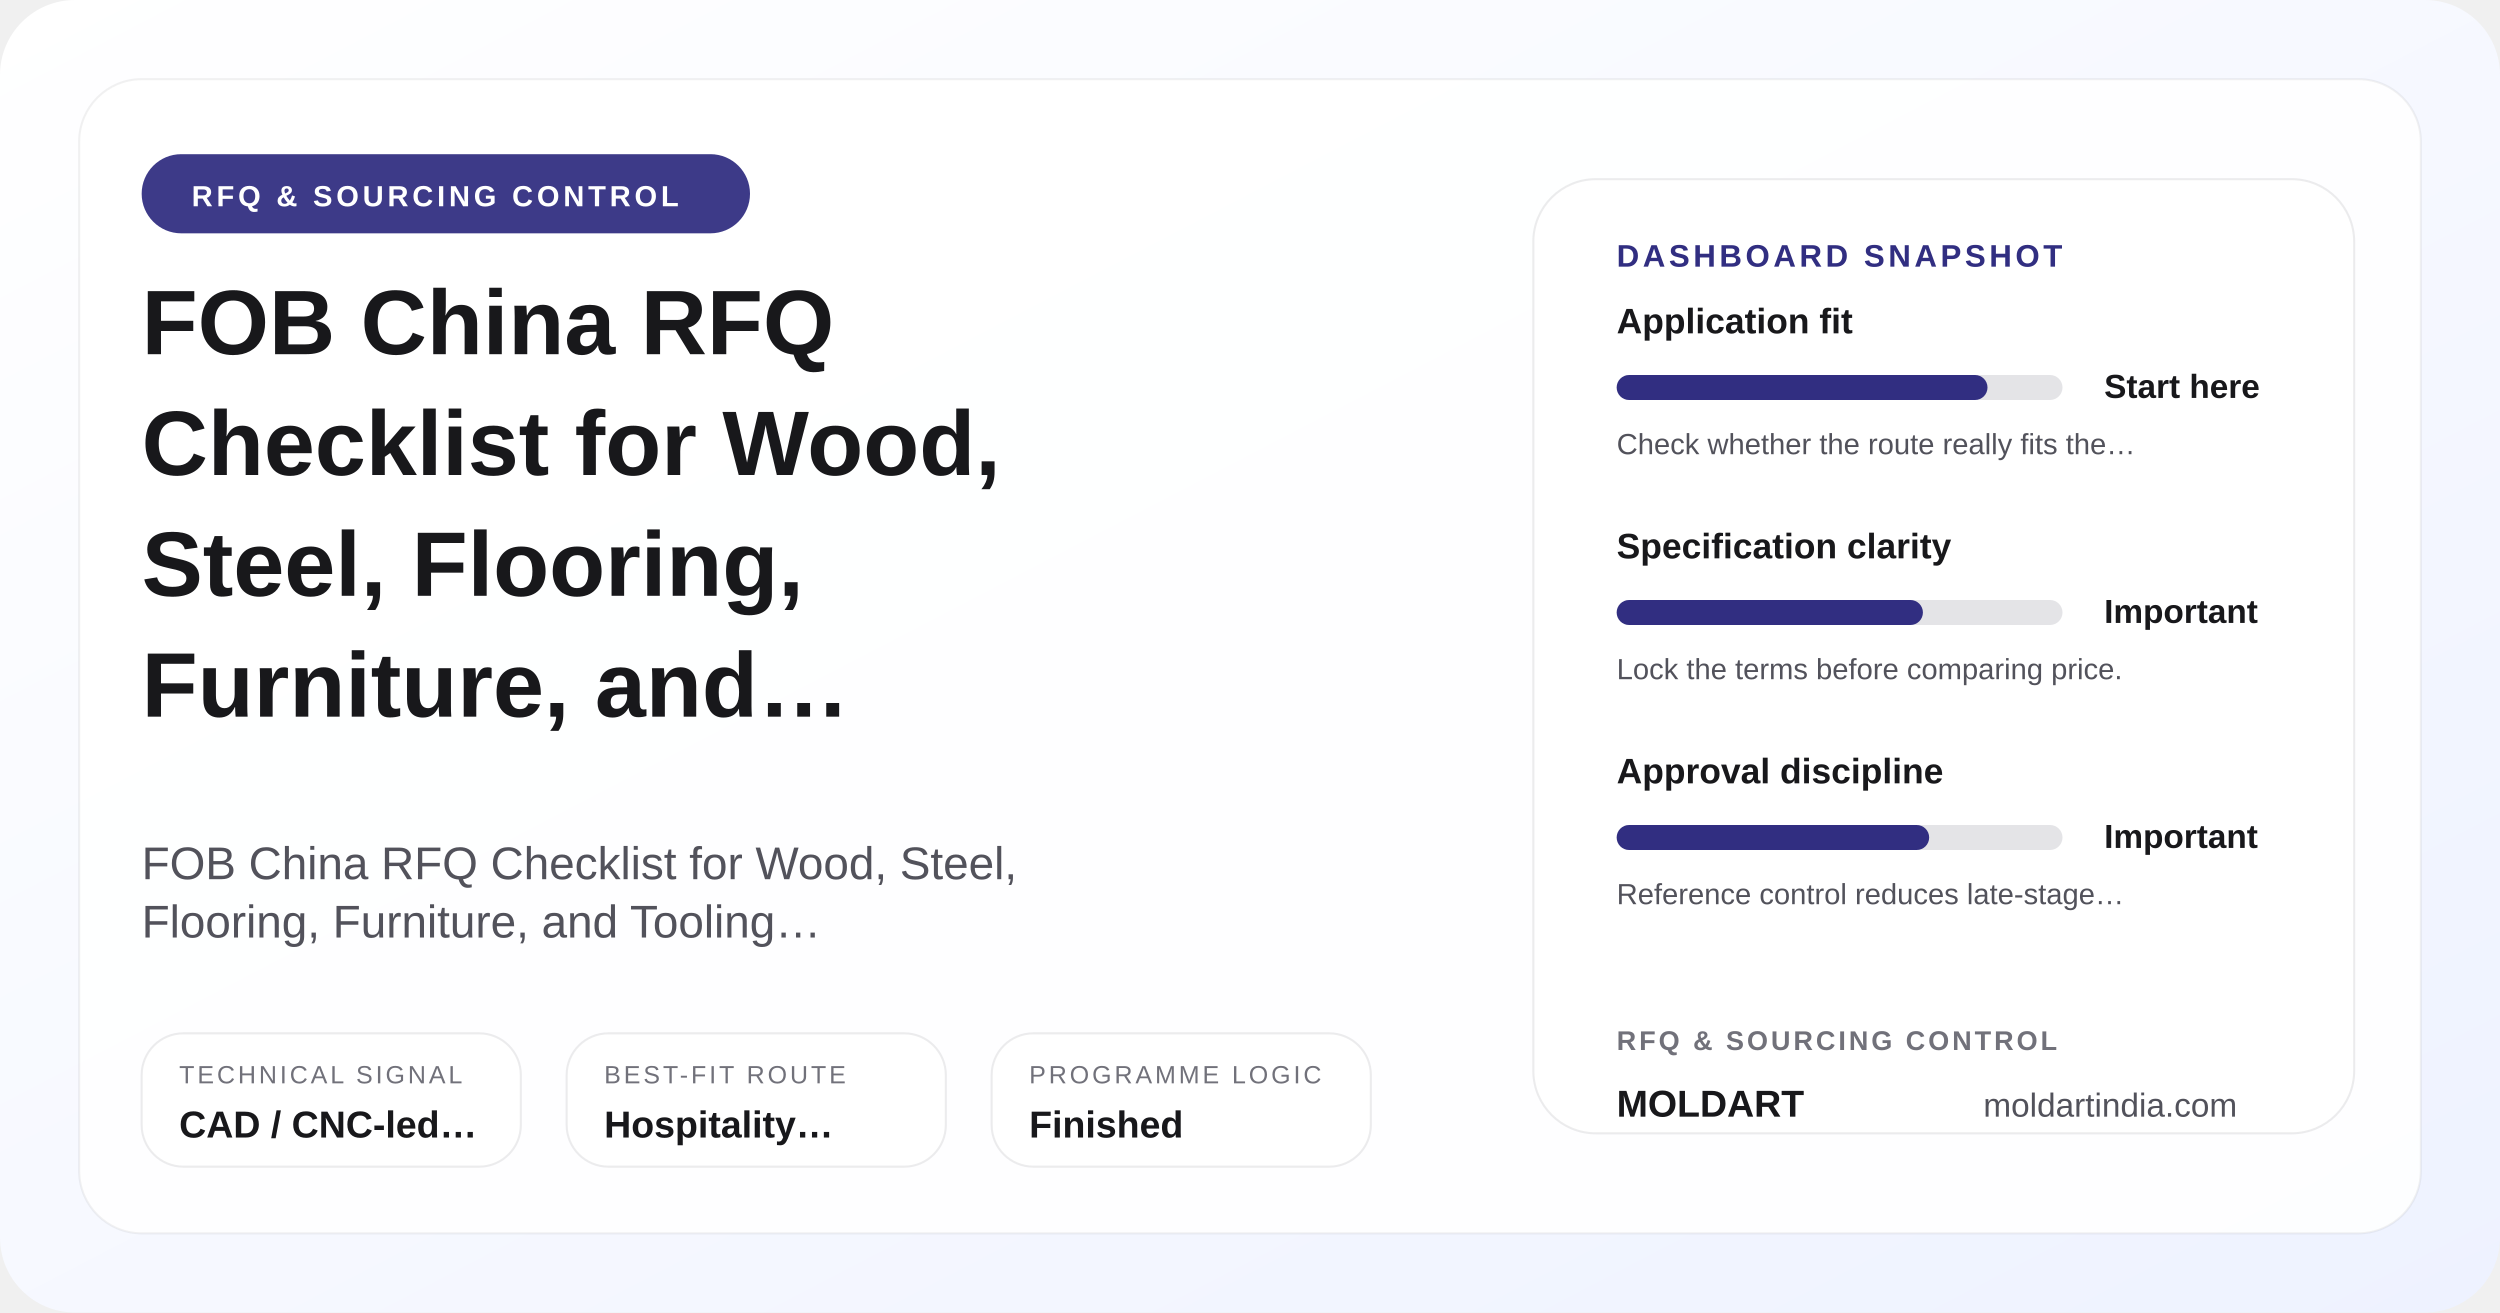
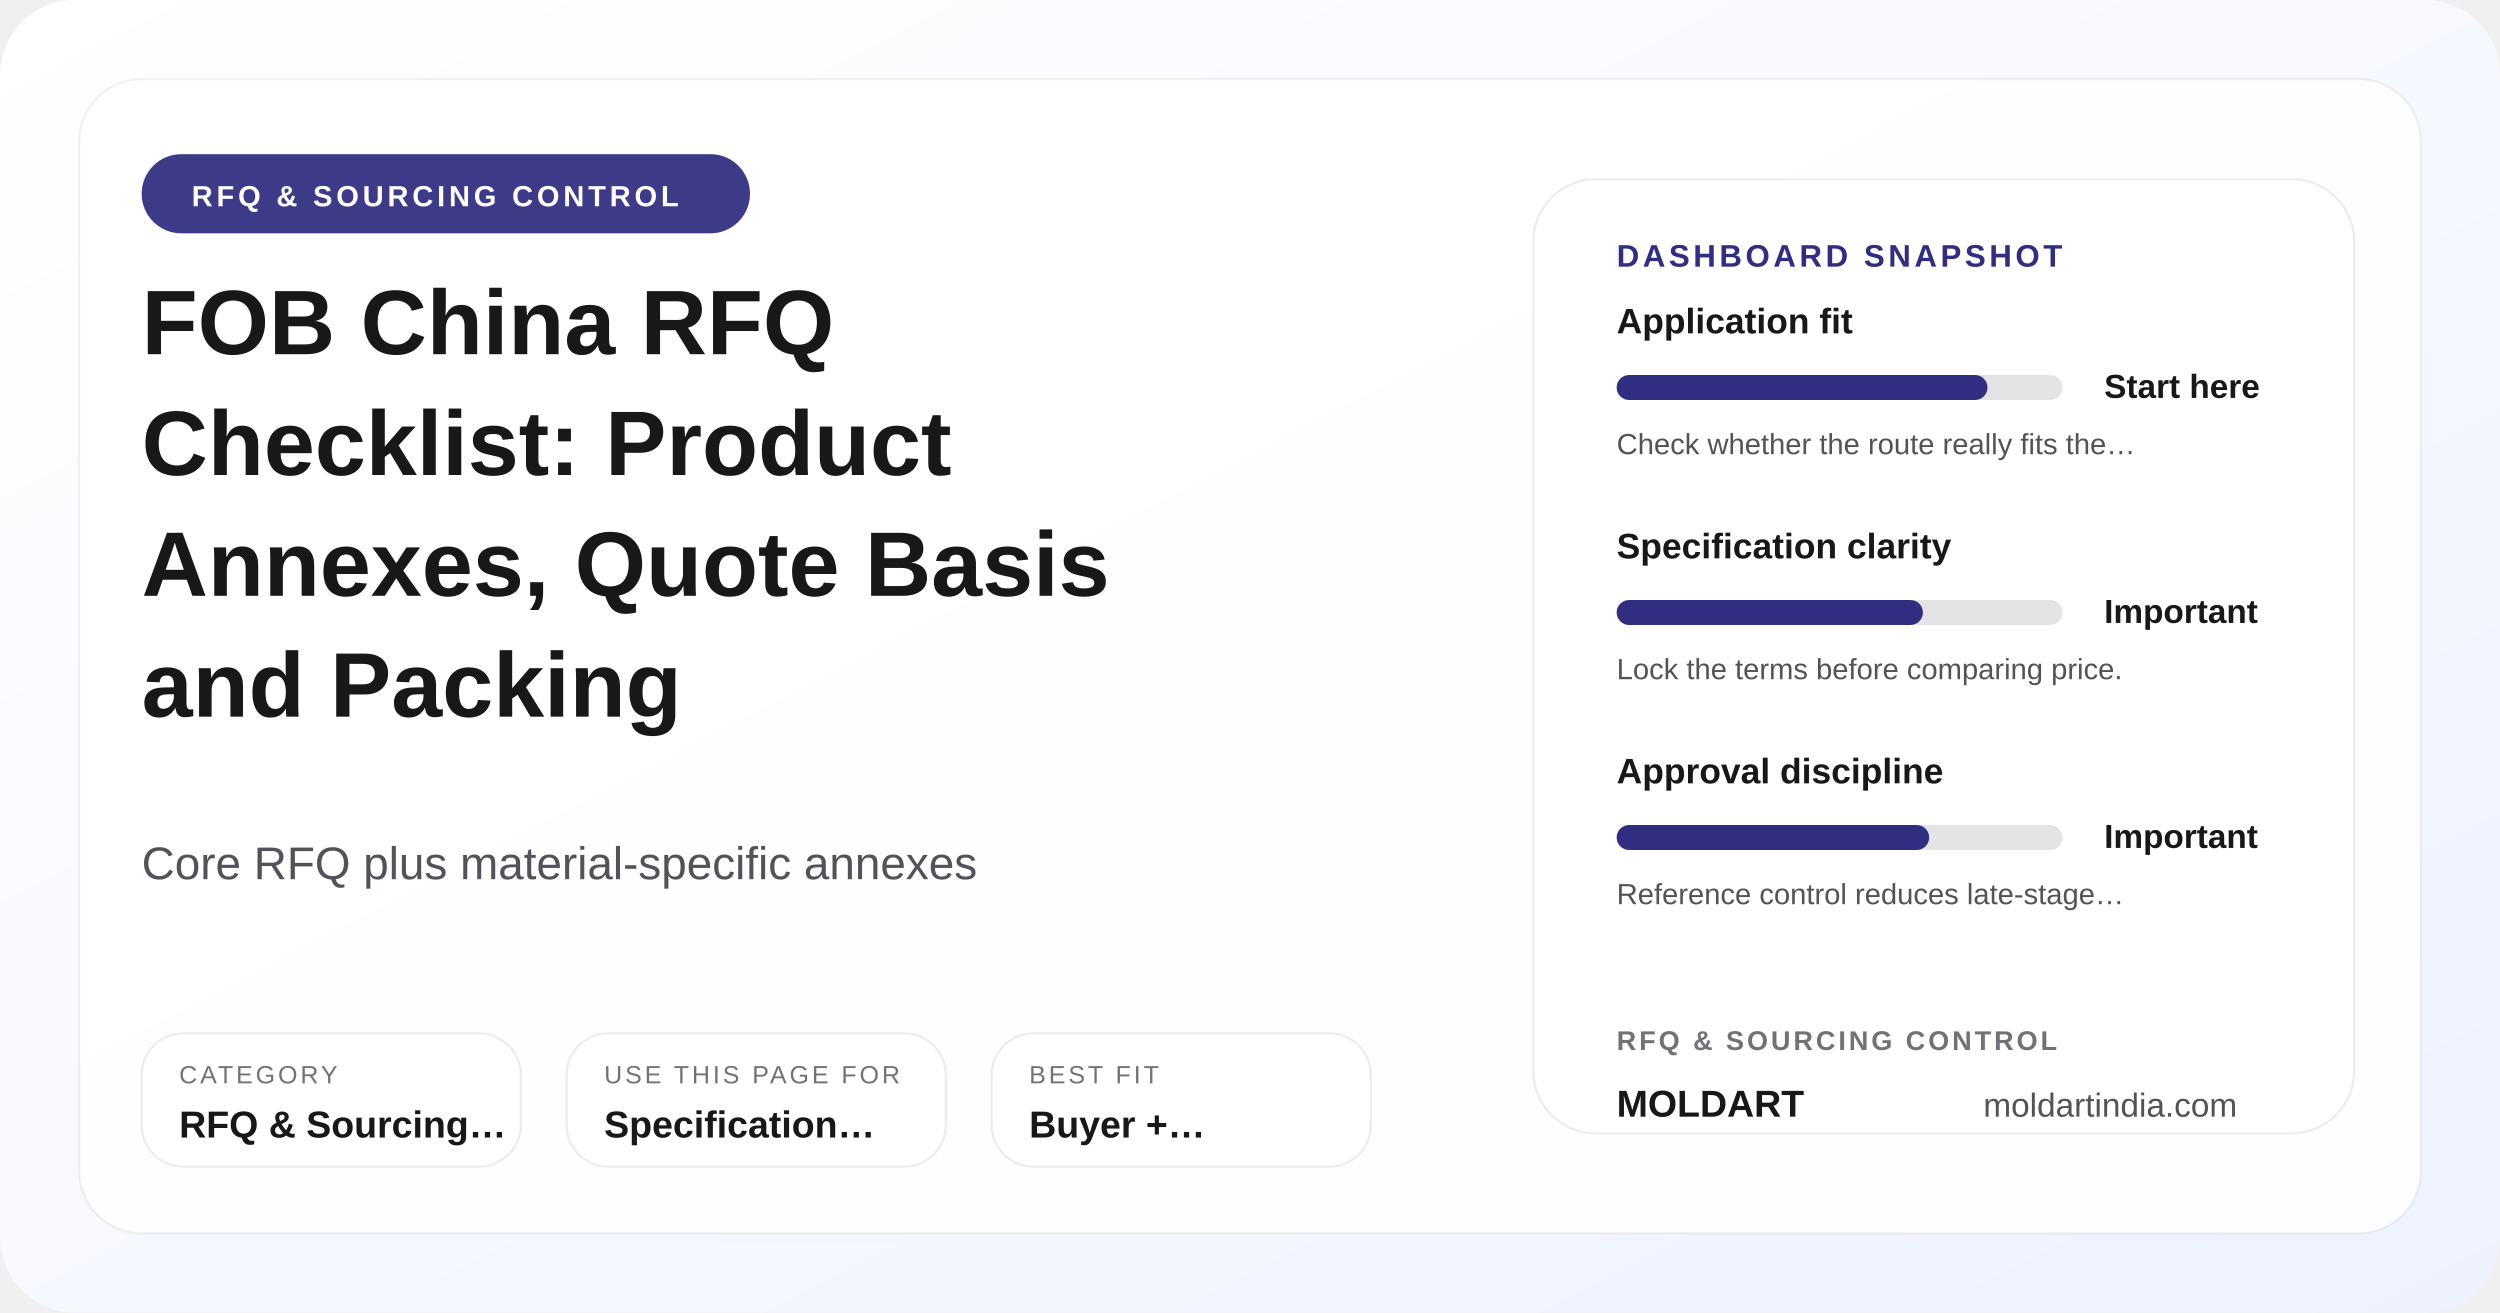
- <svg xmlns="http://www.w3.org/2000/svg" width="1200" height="630" viewBox="0 0 1200 630" role="img" aria-label="FOB China RFQ Checklist for Wood, Steel, Flooring, Furniture, and Tooling">
+ <svg xmlns="http://www.w3.org/2000/svg" width="1200" height="630" viewBox="0 0 1200 630" role="img" aria-label="FOB China RFQ Checklist: Product Annexes, Quote Basis and Packing">
  <defs>
    <linearGradient id="posterGrad-fob-china-rfq-checklist-wood-steel-flooring-furniture-tooling" x1="0%" y1="0%" x2="100%" y2="100%">
      <stop offset="0%" stop-color="#ffffff" />
      <stop offset="100%" stop-color="#eef2ff" />
    </linearGradient>
  </defs>
  <rect width="1200" height="630" rx="36" fill="url(#posterGrad-fob-china-rfq-checklist-wood-steel-flooring-furniture-tooling)" />
  <rect x="38" y="38" width="1124" height="554" rx="30" fill="rgba(255,255,255,0.9)" stroke="rgba(24,24,27,0.06)" />
  <circle cx="1072" cy="110" r="18" fill="#c7d2fe" />
  <circle cx="1036" cy="110" r="8" fill="#312e81" />
  <rect x="68" y="74" width="292" height="38" rx="19" fill="#312e81" opacity="0.94" />
  <text x="92" y="99" font-family="Arial, sans-serif" font-size="14" font-weight="700" fill="#ffffff" letter-spacing="1.8">RFQ &amp; SOURCING CONTROL</text>
  <text x="68" y="170" font-family="Arial, sans-serif" font-size="44" font-weight="700" fill="#18181b">FOB China RFQ</text>
-   <text x="68" y="228" font-family="Arial, sans-serif" font-size="44" font-weight="700" fill="#18181b">Checklist for Wood,</text>
-   <text x="68" y="286" font-family="Arial, sans-serif" font-size="44" font-weight="700" fill="#18181b">Steel, Flooring,</text>
-   <text x="68" y="344" font-family="Arial, sans-serif" font-size="44" font-weight="700" fill="#18181b">Furniture, and…</text>
-   <text x="68" y="422" font-family="Arial, sans-serif" font-size="22" fill="#52525b">FOB China RFQ Checklist for Wood, Steel,</text>
-   <text x="68" y="450" font-family="Arial, sans-serif" font-size="22" fill="#52525b">Flooring, Furniture, and Tooling…</text>
+   <text x="68" y="228" font-family="Arial, sans-serif" font-size="44" font-weight="700" fill="#18181b">Checklist: Product</text>
+   <text x="68" y="286" font-family="Arial, sans-serif" font-size="44" font-weight="700" fill="#18181b">Annexes, Quote Basis</text>
+   <text x="68" y="344" font-family="Arial, sans-serif" font-size="44" font-weight="700" fill="#18181b">and Packing</text>
+   <text x="68" y="422" font-family="Arial, sans-serif" font-size="22" fill="#52525b">Core RFQ plus material-specific annexes</text>
  <rect x="68" y="496" width="182" height="64" rx="20" fill="rgba(255,255,255,0.94)" stroke="rgba(24,24,27,0.08)" />
-   <text x="86" y="520" font-family="Arial, sans-serif" font-size="12" fill="#71717a" letter-spacing="1.4">TECHNICAL SIGNAL</text>
-   <text x="86" y="546" font-family="Arial, sans-serif" font-size="18" font-weight="700" fill="#18181b">CAD / CNC-led…</text>
+   <text x="86" y="520" font-family="Arial, sans-serif" font-size="12" fill="#71717a" letter-spacing="1.4">CATEGORY</text>
+   <text x="86" y="546" font-family="Arial, sans-serif" font-size="18" font-weight="700" fill="#18181b">RFQ &amp; Sourcing…</text>
  <rect x="272" y="496" width="182" height="64" rx="20" fill="rgba(255,255,255,0.94)" stroke="rgba(24,24,27,0.08)" />
-   <text x="290" y="520" font-family="Arial, sans-serif" font-size="12" fill="#71717a" letter-spacing="1.4">BEST-FIT ROUTE</text>
-   <text x="290" y="546" font-family="Arial, sans-serif" font-size="18" font-weight="700" fill="#18181b">Hospitality…</text>
+   <text x="290" y="520" font-family="Arial, sans-serif" font-size="12" fill="#71717a" letter-spacing="1.4">USE THIS PAGE FOR</text>
+   <text x="290" y="546" font-family="Arial, sans-serif" font-size="18" font-weight="700" fill="#18181b">Specification…</text>
  <rect x="476" y="496" width="182" height="64" rx="20" fill="rgba(255,255,255,0.94)" stroke="rgba(24,24,27,0.08)" />
-   <text x="494" y="520" font-family="Arial, sans-serif" font-size="12" fill="#71717a" letter-spacing="1.4">PROGRAMME LOGIC</text>
-   <text x="494" y="546" font-family="Arial, sans-serif" font-size="18" font-weight="700" fill="#18181b">Finished</text>
+   <text x="494" y="520" font-family="Arial, sans-serif" font-size="12" fill="#71717a" letter-spacing="1.4">BEST FIT</text>
+   <text x="494" y="546" font-family="Arial, sans-serif" font-size="18" font-weight="700" fill="#18181b">Buyer +…</text>
  <rect x="736" y="86" width="394" height="458" rx="30" fill="#ffffff" stroke="rgba(24,24,27,0.08)" />
  <text x="776" y="128" font-family="Arial, sans-serif" font-size="15" font-weight="700" fill="#312e81" letter-spacing="1.7">DASHBOARD SNAPSHOT</text>
  <text x="776" y="160" font-family="Arial, sans-serif" font-size="17" font-weight="700" fill="#18181b">Application fit</text>
  <rect x="776" y="180" width="214" height="12" rx="6" fill="#e4e4e7" />
  <rect x="776" y="180" width="178" height="12" rx="6" fill="#312e81" />
  <text x="1010" y="191" font-family="Arial, sans-serif" font-size="16" font-weight="700" fill="#18181b">Start here</text>
  <text x="776" y="218" font-family="Arial, sans-serif" font-size="14" fill="#52525b">Check whether the route really fits the…</text>
  <text x="776" y="268" font-family="Arial, sans-serif" font-size="17" font-weight="700" fill="#18181b">Specification clarity</text>
  <rect x="776" y="288" width="214" height="12" rx="6" fill="#e4e4e7" />
  <rect x="776" y="288" width="147" height="12" rx="6" fill="#312e81" />
  <text x="1010" y="299" font-family="Arial, sans-serif" font-size="16" font-weight="700" fill="#18181b">Important</text>
  <text x="776" y="326" font-family="Arial, sans-serif" font-size="14" fill="#52525b">Lock the terms before comparing price.</text>
  <text x="776" y="376" font-family="Arial, sans-serif" font-size="17" font-weight="700" fill="#18181b">Approval discipline</text>
  <rect x="776" y="396" width="214" height="12" rx="6" fill="#e4e4e7" />
  <rect x="776" y="396" width="150" height="12" rx="6" fill="#312e81" />
  <text x="1010" y="407" font-family="Arial, sans-serif" font-size="16" font-weight="700" fill="#18181b">Important</text>
  <text x="776" y="434" font-family="Arial, sans-serif" font-size="14" fill="#52525b">Reference control reduces late-stage…</text>
  <text x="776" y="504" font-family="Arial, sans-serif" font-size="13" font-weight="700" fill="#71717a" letter-spacing="1.4">RFQ &amp; SOURCING CONTROL</text>
  <text x="776" y="536" font-family="Arial, sans-serif" font-size="18" font-weight="700" fill="#18181b">MOLDART</text>
  <text x="952" y="536" font-family="Arial, sans-serif" font-size="16" fill="#52525b">moldartindia.com</text>
</svg>
